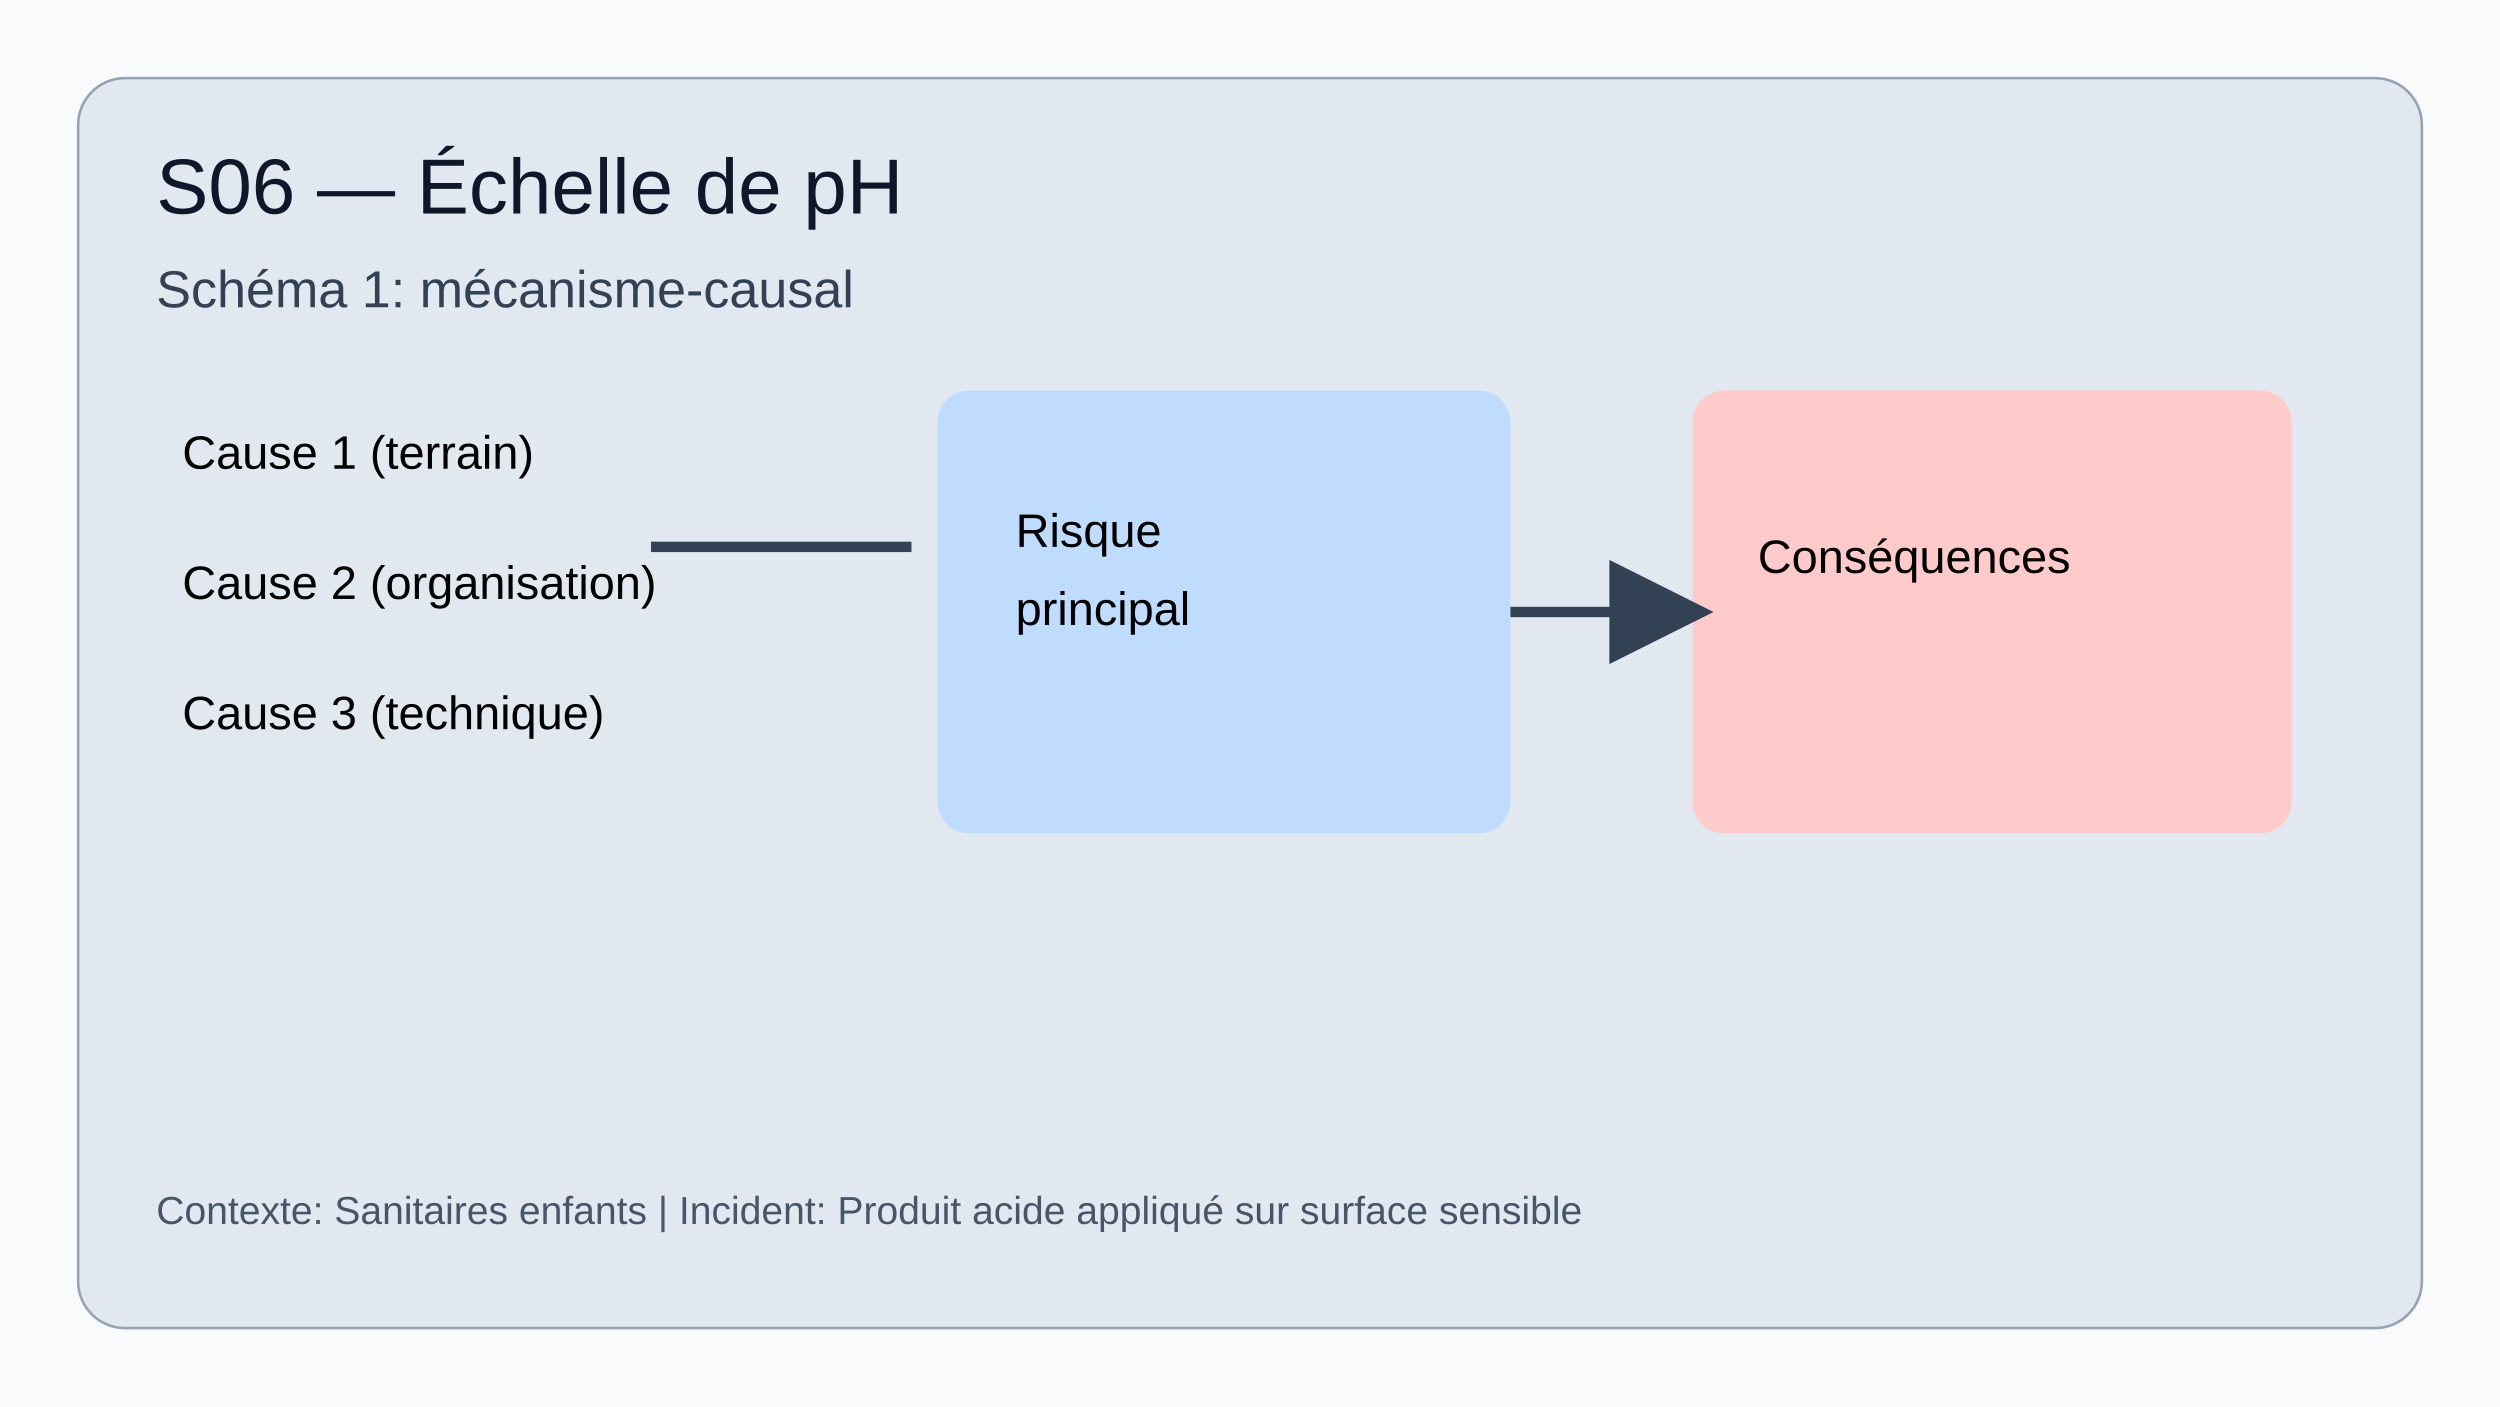
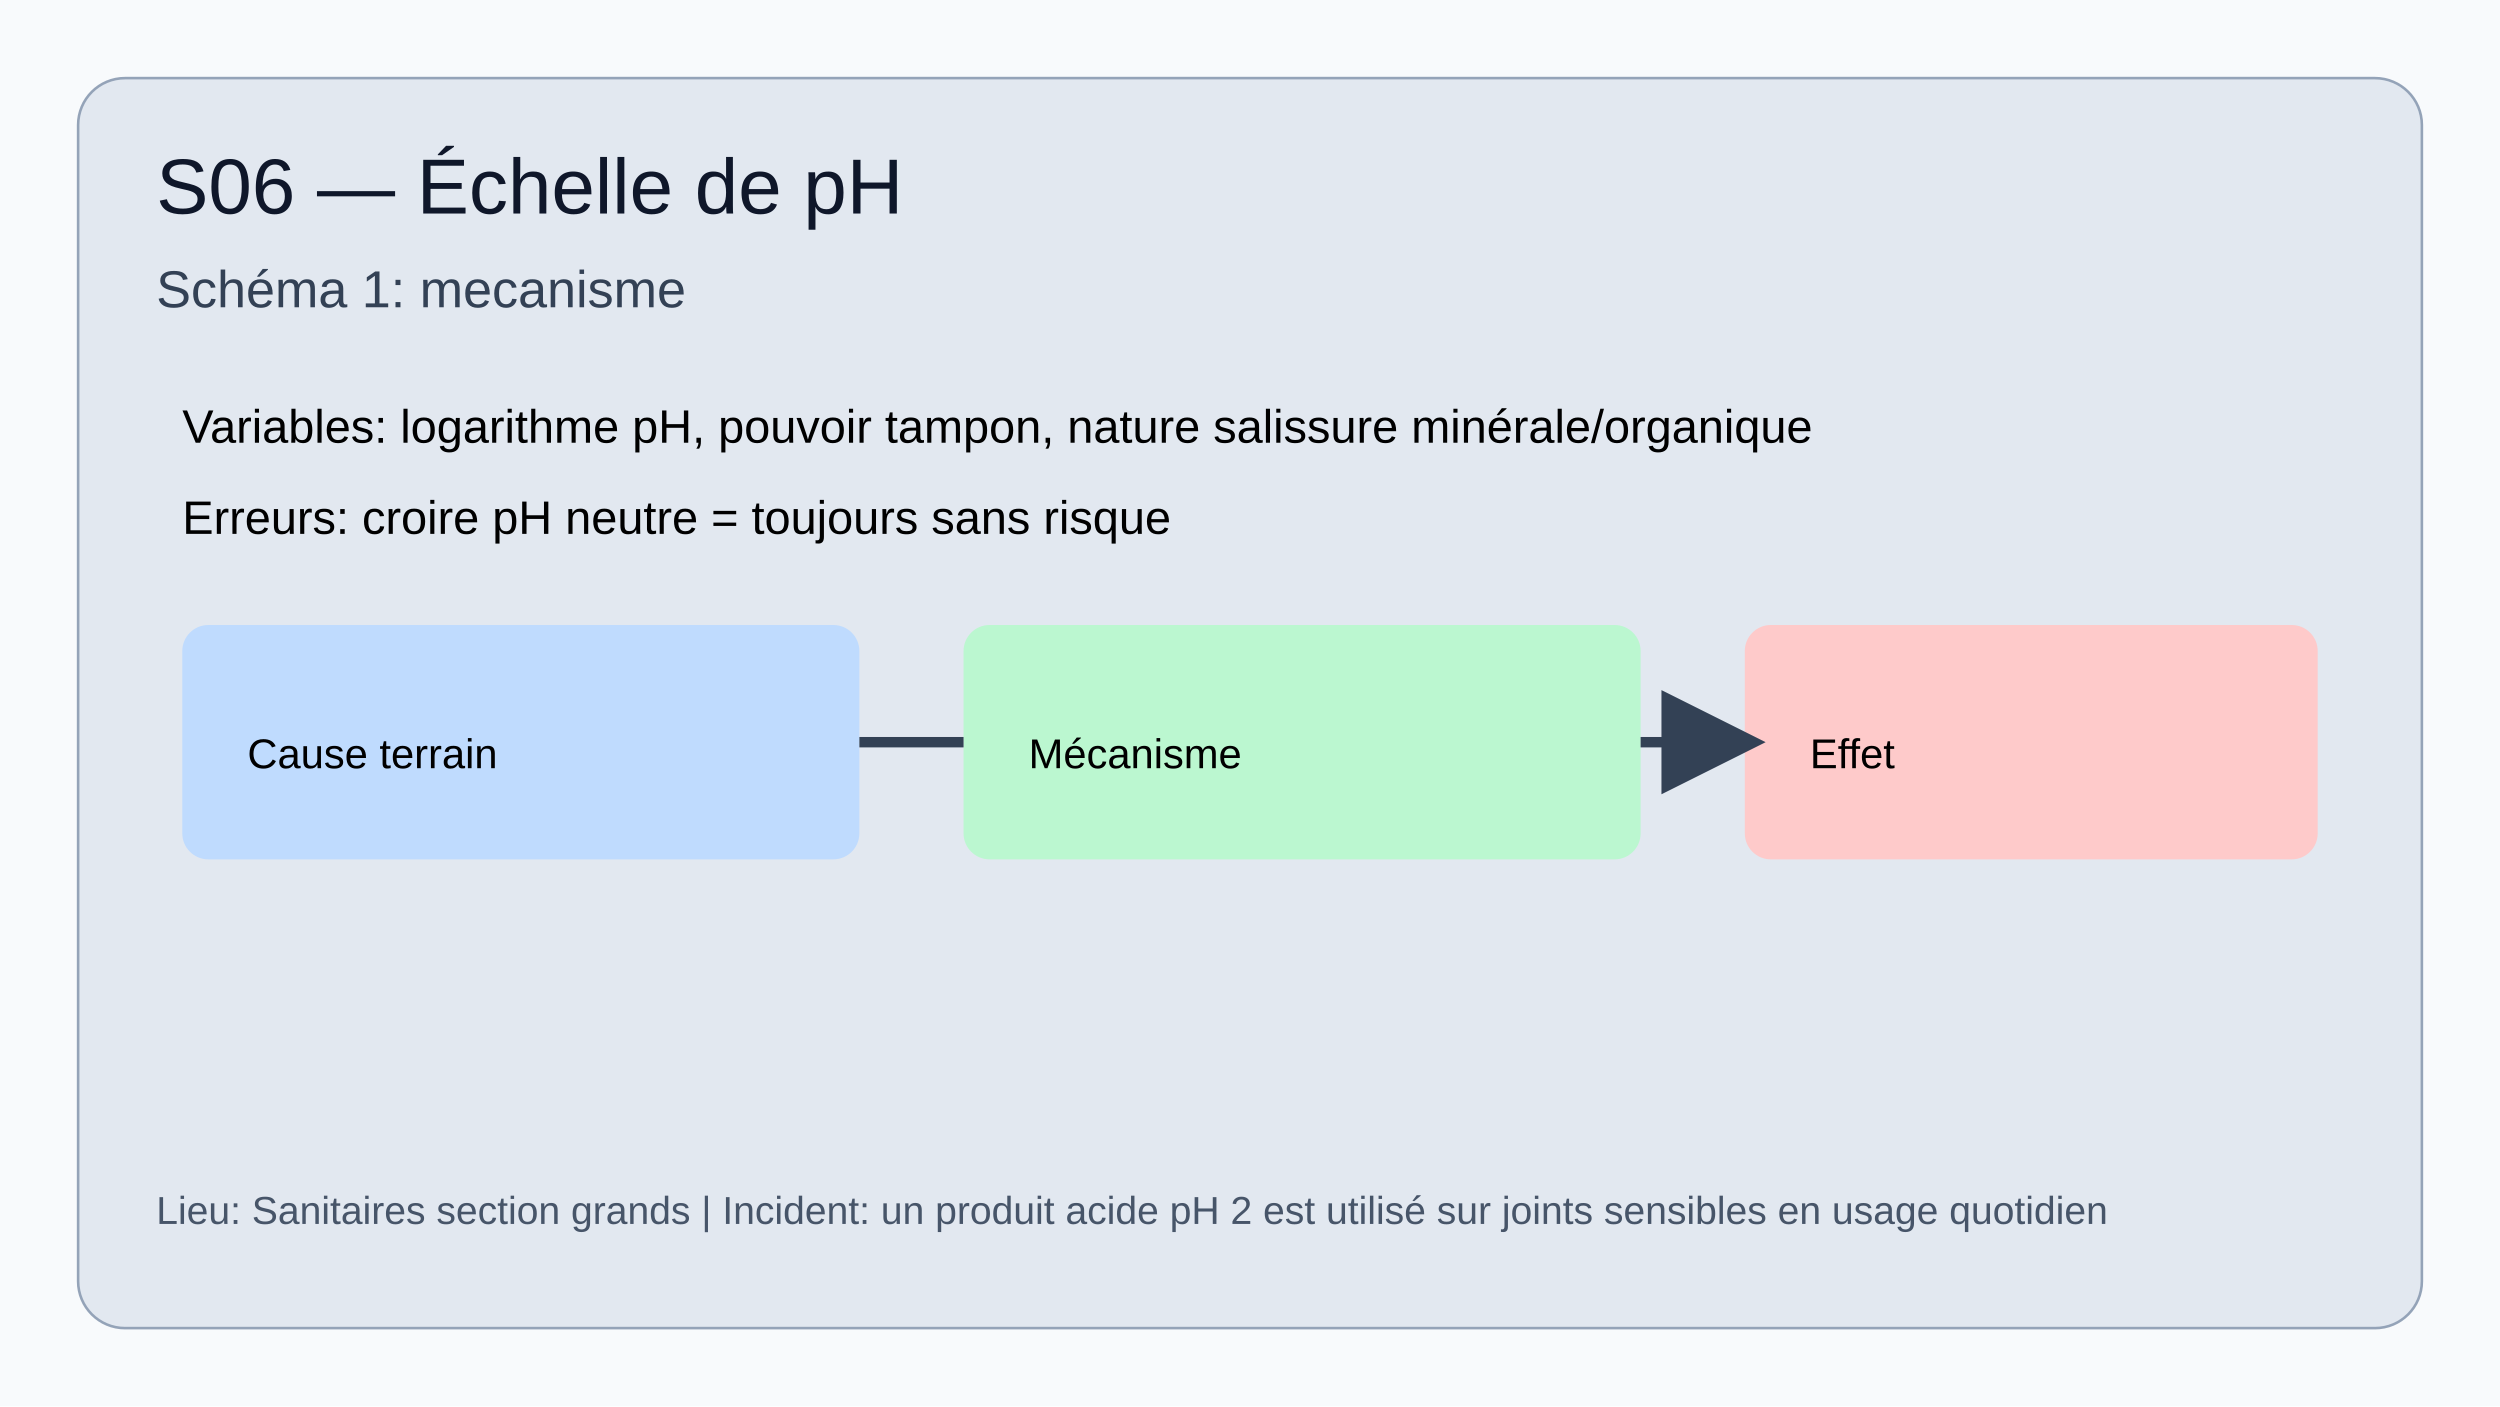
<svg xmlns="http://www.w3.org/2000/svg" viewBox="0 0 960 540">
  <rect width="960" height="540" fill="#f8fafc" />
  <rect x="30" y="30" width="900" height="480" rx="18" fill="#e2e8f0" stroke="#94a3b8" />
  <text x="60" y="82" font-size="30" font-family="Arial" fill="#0f172a">S06 — Échelle de pH</text>
-   <text x="60" y="118" font-size="20" font-family="Arial" fill="#334155">Schéma 1: mécanisme-causal</text>
-   <text x="70" y="180" font-size="18" font-family="Arial">Cause 1 (terrain)</text>
-   <text x="70" y="230" font-size="18" font-family="Arial">Cause 2 (organisation)</text>
-   <text x="70" y="280" font-size="18" font-family="Arial">Cause 3 (technique)</text>
-   <rect x="360" y="150" width="220" height="170" rx="12" fill="#bfdbfe" />
-   <text x="390" y="210" font-size="18" font-family="Arial">Risque</text>
-   <text x="390" y="240" font-size="18" font-family="Arial">principal</text>
-   <rect x="650" y="150" width="230" height="170" rx="12" fill="#fecaca" />
-   <text x="675" y="220" font-size="18" font-family="Arial">Conséquences</text>
-   <path d="M250 210h100M580 235h70" stroke="#334155" stroke-width="4" marker-end="url(#a)" />
-   <text x="60" y="470" font-size="15" font-family="Arial" fill="#475569">Contexte: Sanitaires enfants | Incident: Produit acide appliqué sur surface sensible</text>
+   <text x="60" y="118" font-size="20" font-family="Arial" fill="#334155">Schéma 1: mecanisme</text>
+   <text x="70" y="170" font-size="18" font-family="Arial">Variables: logarithme pH, pouvoir tampon, nature salissure minérale/organique</text>
+   <text x="70" y="205" font-size="18" font-family="Arial">Erreurs: croire pH neutre = toujours sans risque</text>
+   <rect x="70" y="240" width="260" height="90" rx="10" fill="#bfdbfe" />
+   <text x="95" y="295" font-size="16" font-family="Arial">Cause terrain</text>
+   <rect x="370" y="240" width="260" height="90" rx="10" fill="#bbf7d0" />
+   <text x="395" y="295" font-size="16" font-family="Arial">Mécanisme</text>
+   <rect x="670" y="240" width="220" height="90" rx="10" fill="#fecaca" />
+   <text x="695" y="295" font-size="16" font-family="Arial">Effet</text>
+   <path d="M330 285h40M630 285h40" stroke="#334155" stroke-width="4" marker-end="url(#a)" />
+   <text x="60" y="470" font-size="15" font-family="Arial" fill="#475569">Lieu: Sanitaires section grands | Incident: un produit acide pH 2 est utilisé sur joints sensibles en usage quotidien</text>
  <defs>
    <marker id="a" markerWidth="10" markerHeight="10" refX="8" refY="5" orient="auto">
      <polygon points="0,0 10,5 0,10" fill="#334155" />
    </marker>
  </defs>
</svg>
